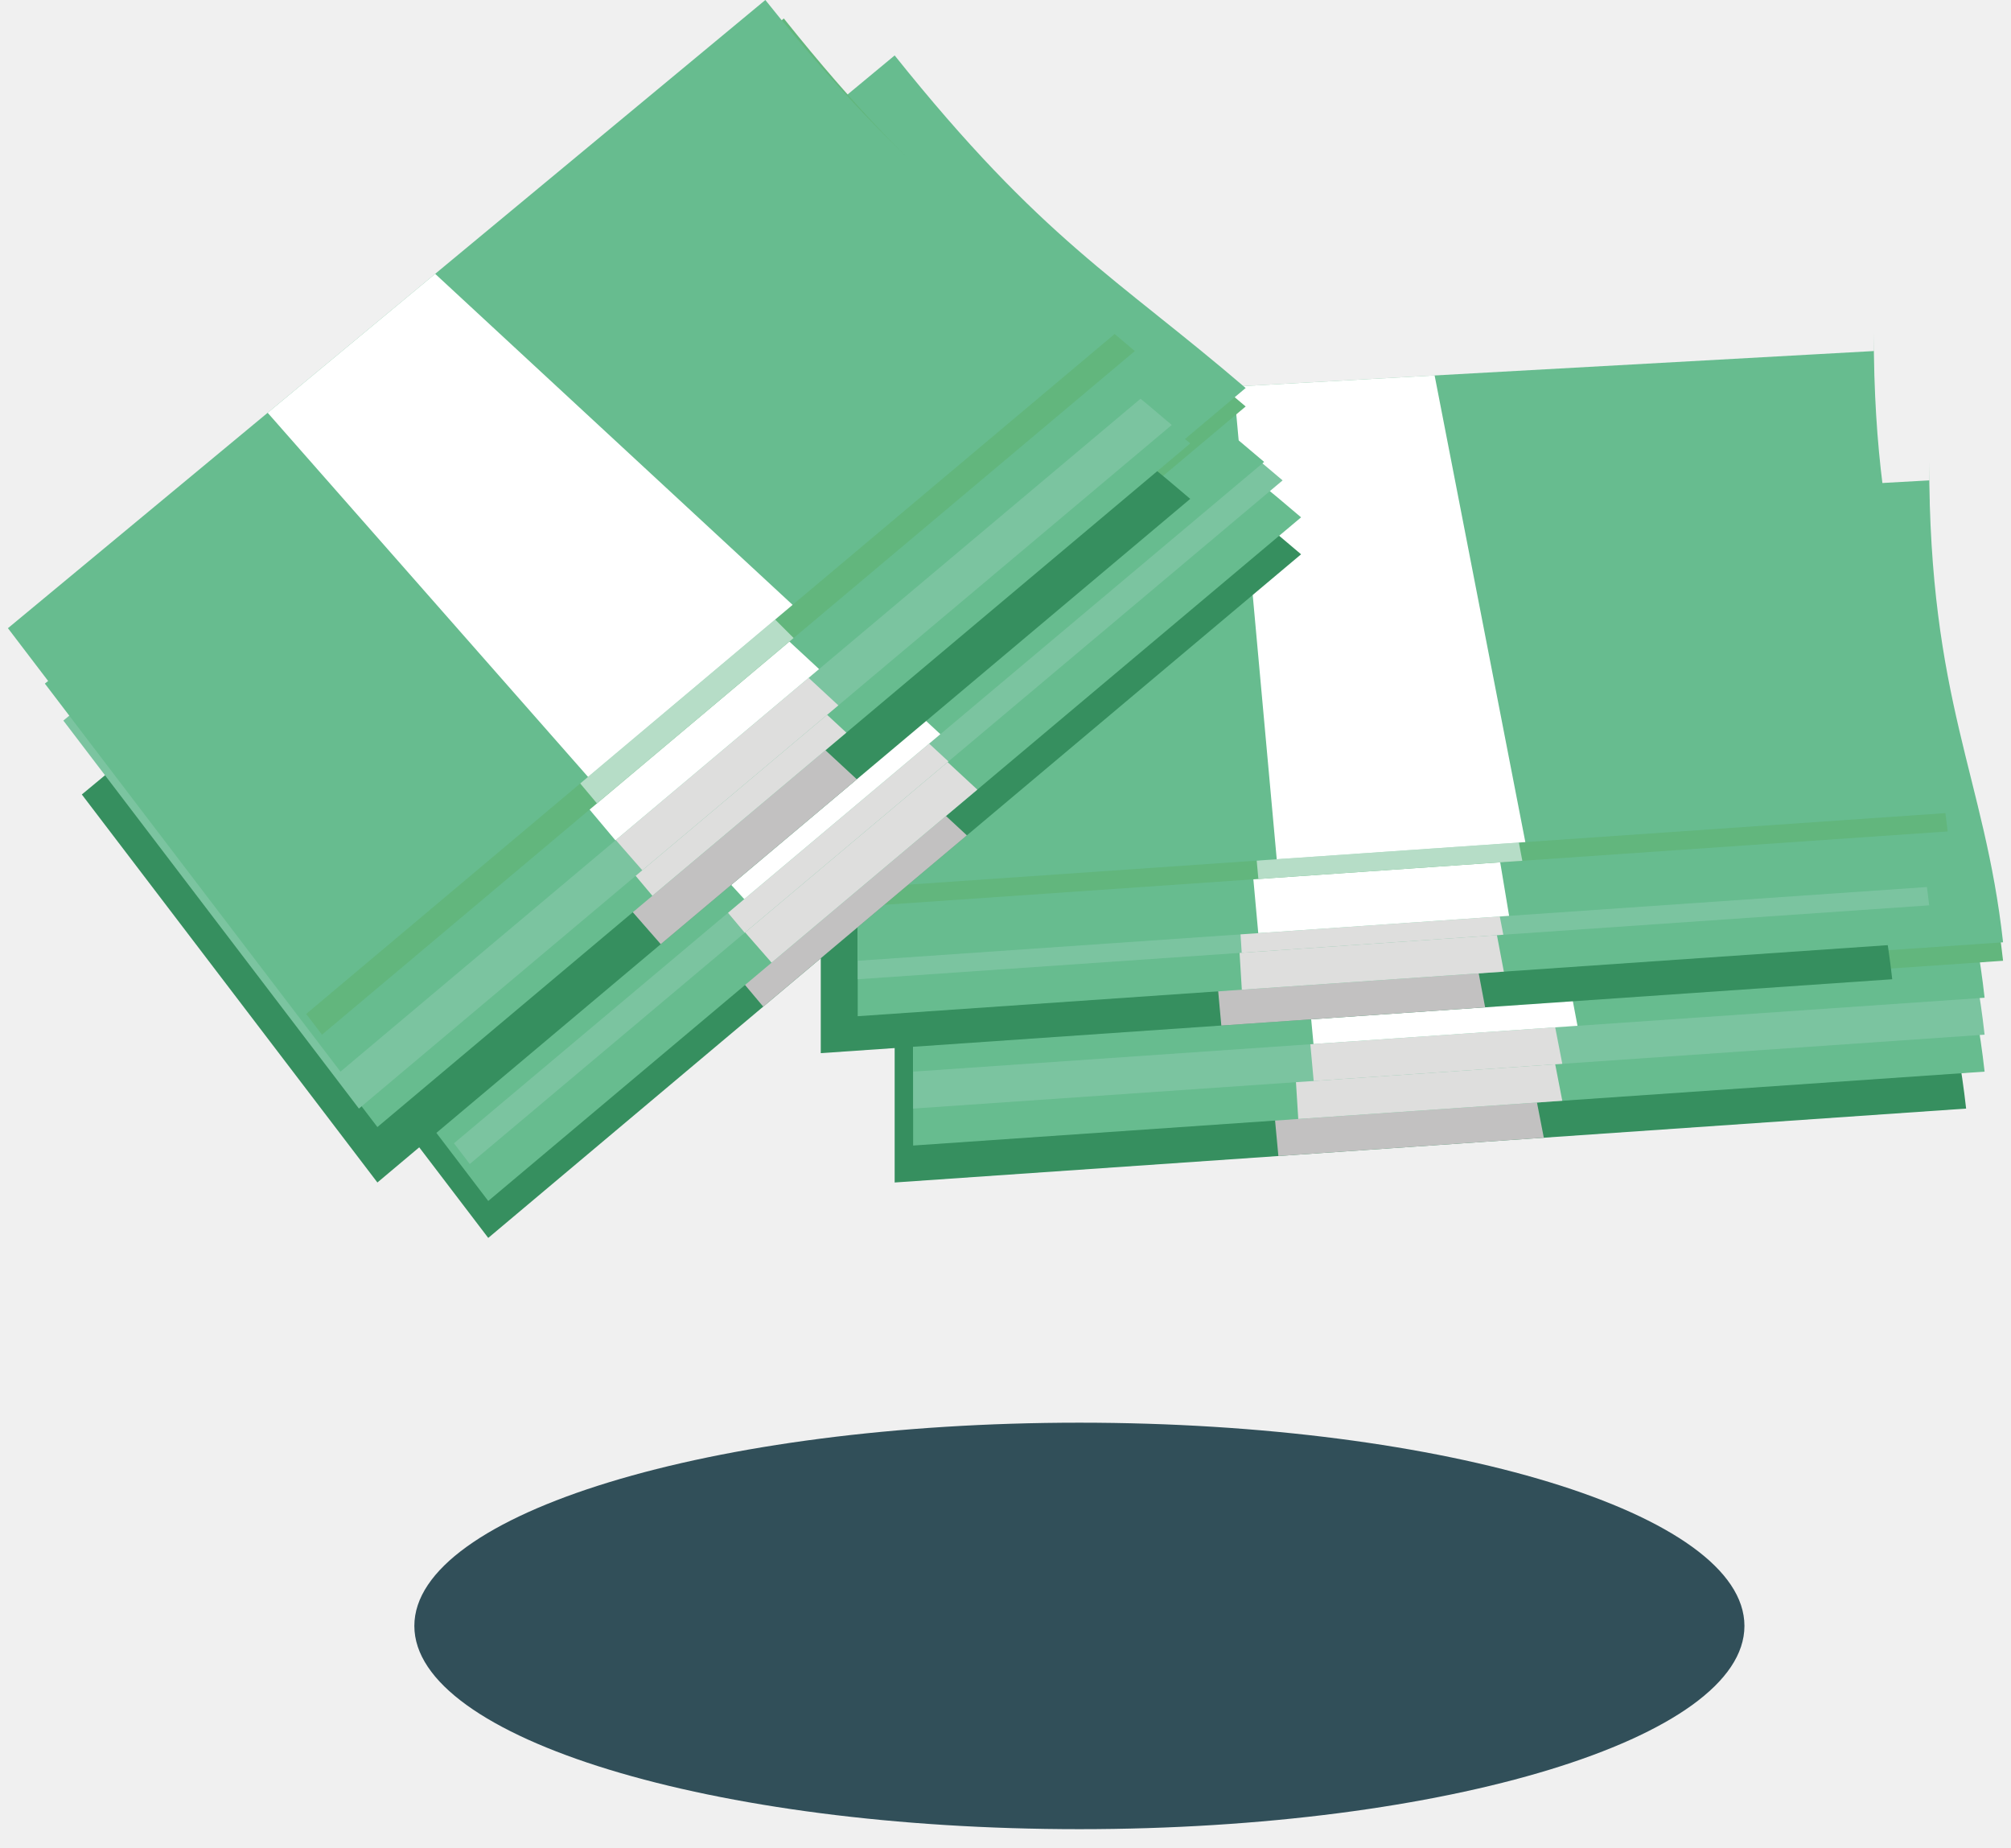
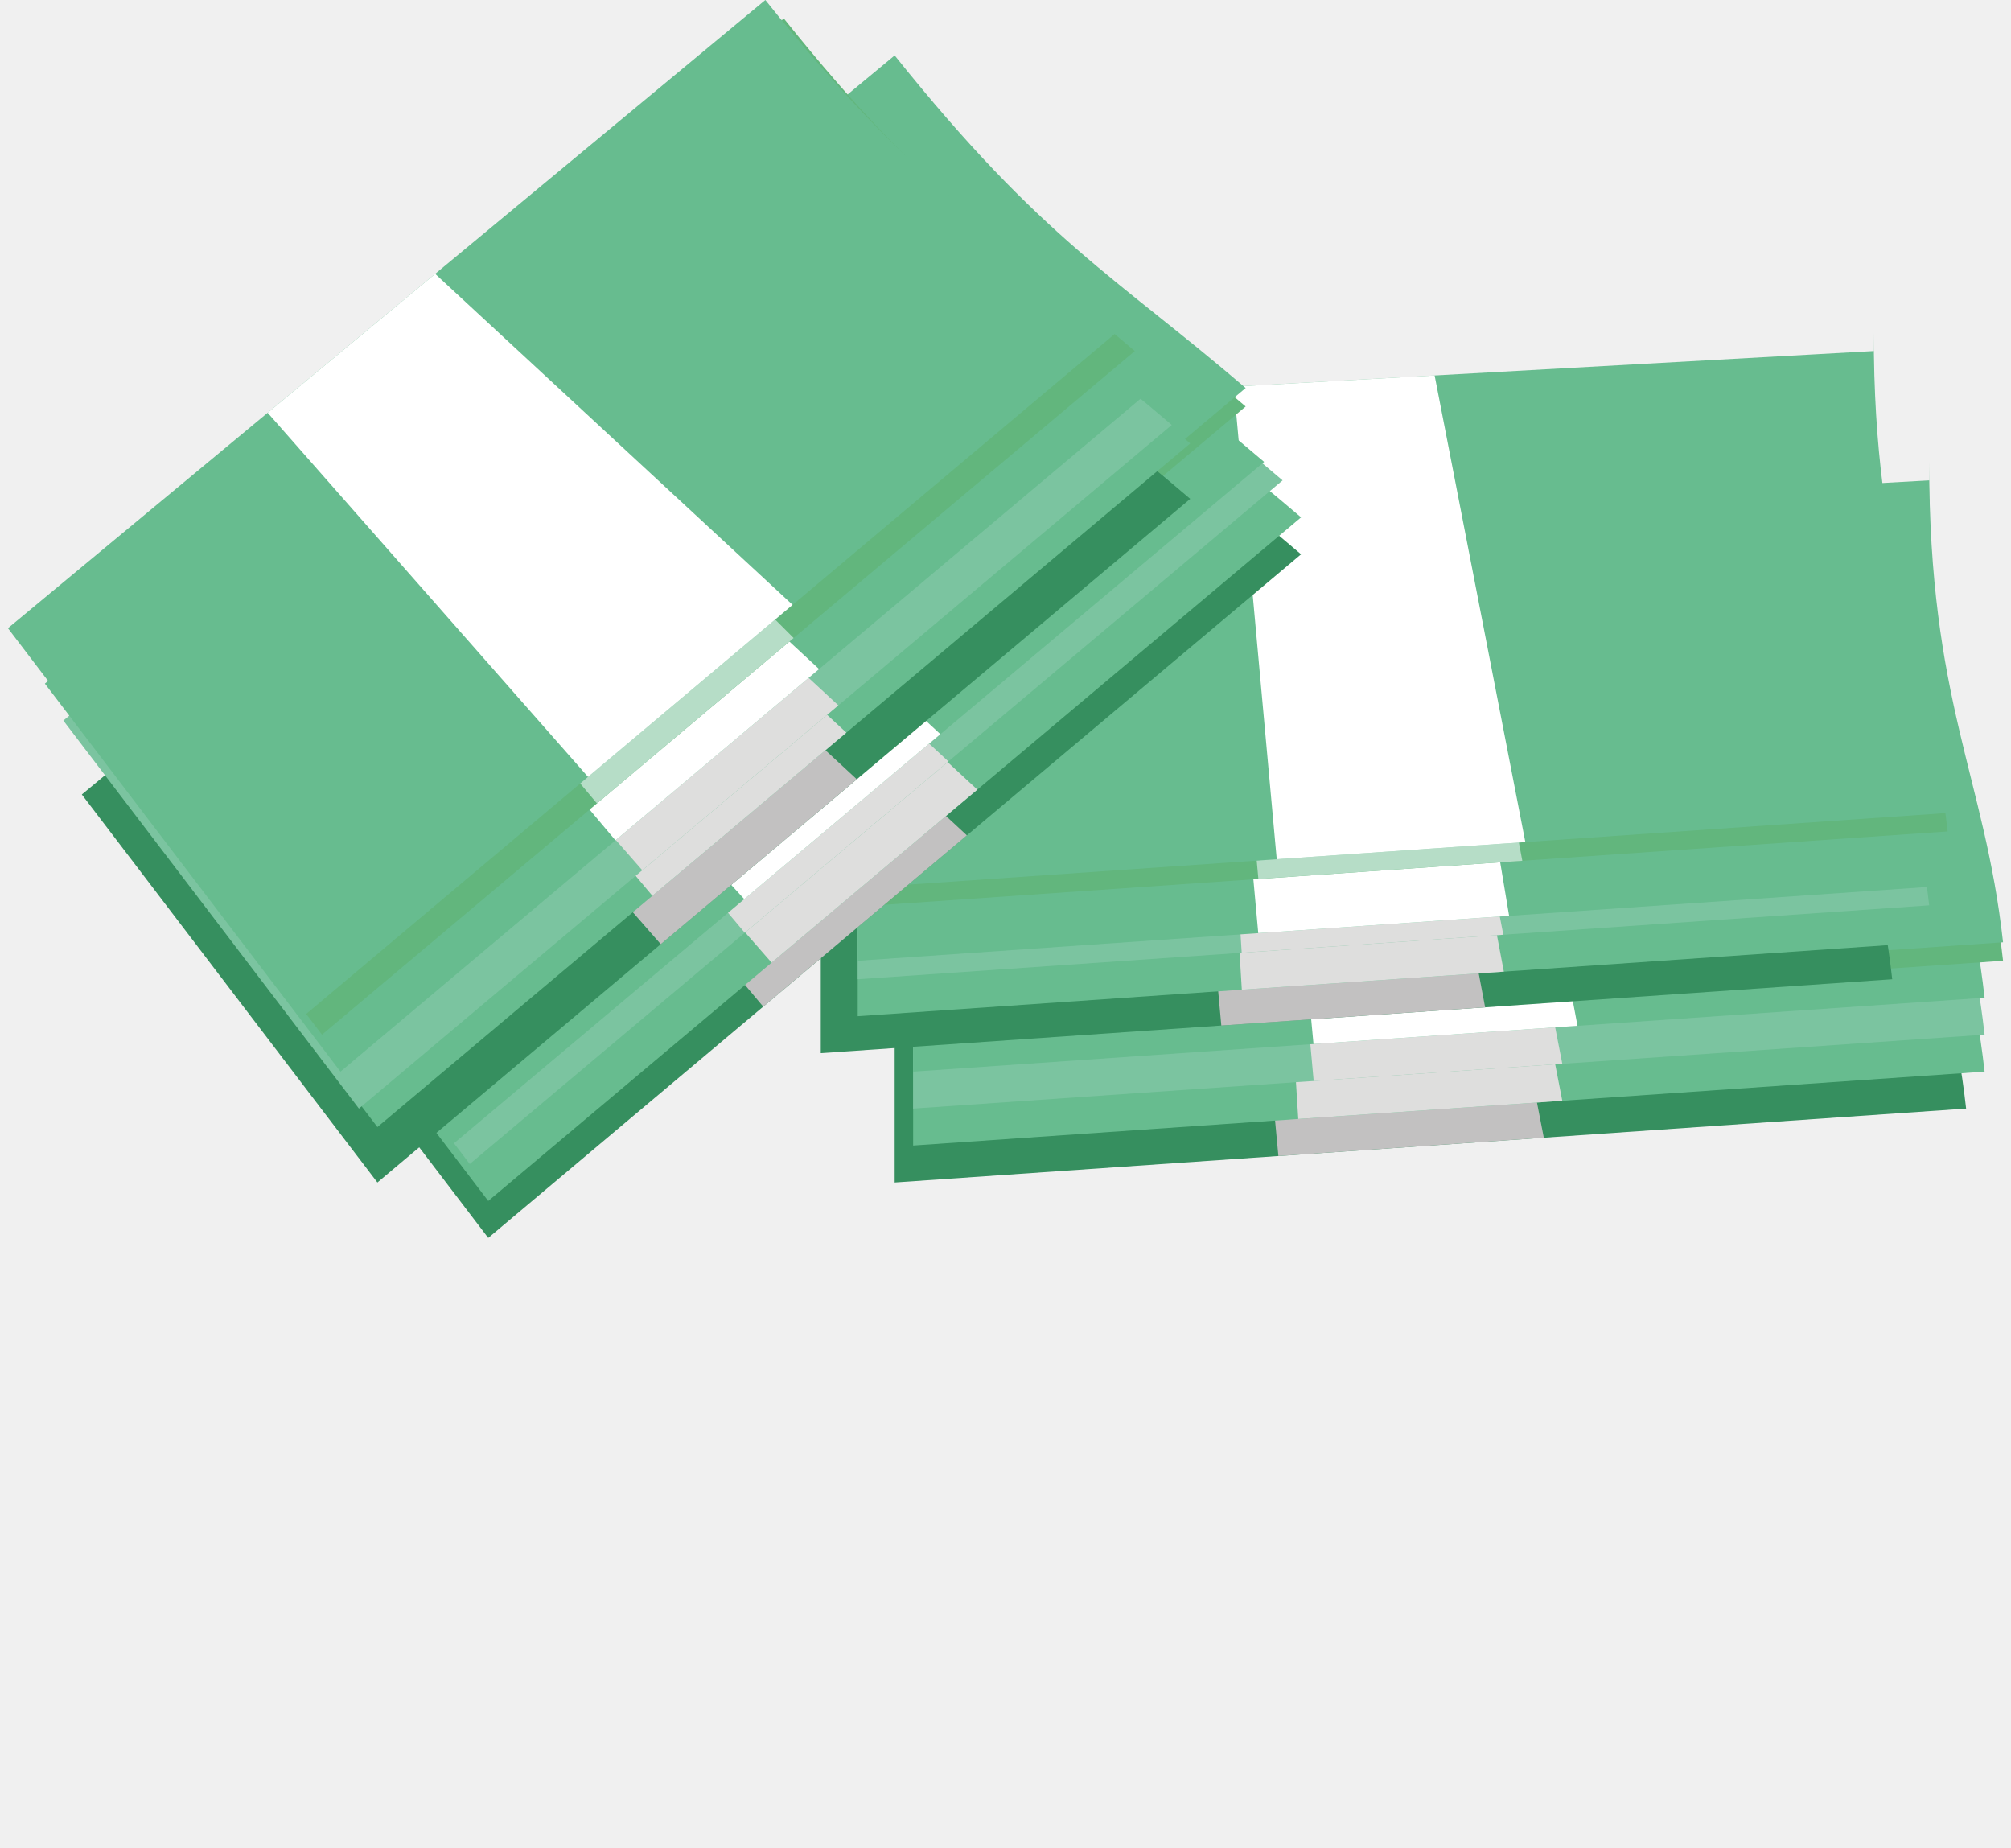
<svg xmlns="http://www.w3.org/2000/svg" xml:space="preserve" width="4.006in" height="3.68in" style="shape-rendering:geometricPrecision; text-rendering:geometricPrecision; image-rendering:optimizeQuality; fill-rule:evenodd; clip-rule:evenodd" viewBox="0 0 0.108 0.1">
  <defs>
    <style type="text/css">
   
    .fil3 {fill:none}
    .fil8 {fill:#62B67D}
    .fil6 {fill:#7BC4A0}
    .fil9 {fill:#B6DDC7}
    .fil2 {fill:#C2C1C1}
    .fil5 {fill:#DEDEDD}
    .fil7 {fill:white}
    .fil0 {fill:#314F59}
    .fil1 {fill:#368F5F}
    .fil4 {fill:#67BC8F}
   
  </style>
    <clipPath id="id0">
      <path d="M0.102 0.034c0,0.013 0.003,0.017 0.004,0.026l-0.058 0.004 -0 -0.026 0.054 -0.003z" />
    </clipPath>
    <clipPath id="id1">
      <path d="M0.103 0.032c0,0.013 0.003,0.017 0.004,0.026l-0.058 0.004 -0 -0.026 0.054 -0.003z" />
    </clipPath>
    <clipPath id="id2">
      <path d="M0.103 0.03c0,0.013 0.003,0.017 0.004,0.026l-0.058 0.004 -0 -0.026 0.054 -0.003z" />
    </clipPath>
    <clipPath id="id3">
      <path d="M0.103 0.028c0,0.013 0.003,0.017 0.004,0.026l-0.058 0.004 -0 -0.026 0.054 -0.003z" />
    </clipPath>
    <clipPath id="id4">
      <path d="M0.104 0.026c0,0.013 0.003,0.017 0.004,0.026l-0.058 0.004 -0 -0.026 0.054 -0.003z" />
    </clipPath>
    <clipPath id="id5">
      <path d="M0.104 0.025c0,0.013 0.003,0.017 0.004,0.026l-0.058 0.004 -0 -0.026 0.054 -0.003z" />
    </clipPath>
    <clipPath id="id6">
      <path d="M0.098 0.027c0,0.013 0.003,0.017 0.004,0.026l-0.058 0.004 -0 -0.026 0.054 -0.003z" />
    </clipPath>
    <clipPath id="id7">
      <path d="M0.1 0.025c0,0.013 0.003,0.017 0.004,0.026l-0.058 0.004 -0 -0.026 0.054 -0.003z" />
    </clipPath>
    <clipPath id="id8">
      <path d="M0.1 0.023c0,0.013 0.003,0.017 0.004,0.026l-0.058 0.004 -0 -0.026 0.054 -0.003z" />
    </clipPath>
    <clipPath id="id9">
      <path d="M0.1 0.022c0,0.013 0.003,0.017 0.004,0.026l-0.058 0.004 -0 -0.026 0.054 -0.003z" />
    </clipPath>
    <clipPath id="id10">
      <path d="M0.101 0.019c0,0.013 0.003,0.017 0.004,0.026l-0.058 0.004 -0 -0.026 0.054 -0.003z" />
    </clipPath>
    <clipPath id="id11">
      <path d="M0.101 0.018c0,0.013 0.003,0.017 0.004,0.026l-0.058 0.004 -0 -0.026 0.054 -0.003z" />
    </clipPath>
    <clipPath id="id12">
      <path d="M0.051 0.012c0.008,0.01 0.012,0.012 0.019,0.018l-0.044 0.037 -0.016 -0.021 0.041 -0.034z" />
    </clipPath>
    <clipPath id="id13">
      <path d="M0.051 0.01c0.008,0.01 0.012,0.012 0.019,0.018l-0.044 0.037 -0.016 -0.021 0.041 -0.034z" />
    </clipPath>
    <clipPath id="id14">
      <path d="M0.05 0.008c0.008,0.01 0.012,0.012 0.019,0.018l-0.044 0.037 -0.016 -0.021 0.041 -0.034z" />
    </clipPath>
    <clipPath id="id15">
      <path d="M0.049 0.007c0.008,0.01 0.012,0.012 0.019,0.018l-0.044 0.037 -0.016 -0.021 0.041 -0.034z" />
    </clipPath>
    <clipPath id="id16">
      <path d="M0.048 0.004c0.008,0.01 0.012,0.012 0.019,0.018l-0.044 0.037 -0.016 -0.021 0.041 -0.034z" />
    </clipPath>
    <clipPath id="id17">
      <path d="M0.048 0.003c0.008,0.01 0.012,0.012 0.019,0.018l-0.044 0.037 -0.016 -0.021 0.041 -0.034z" />
    </clipPath>
    <clipPath id="id18">
      <path d="M0.045 0.009c0.008,0.01 0.012,0.012 0.019,0.018l-0.044 0.037 -0.016 -0.021 0.041 -0.034z" />
    </clipPath>
    <clipPath id="id19">
      <path d="M0.045 0.006c0.008,0.01 0.012,0.012 0.019,0.018l-0.044 0.037 -0.016 -0.021 0.041 -0.034z" />
    </clipPath>
    <clipPath id="id20">
      <path d="M0.044 0.005c0.008,0.01 0.012,0.012 0.019,0.018l-0.044 0.037 -0.016 -0.021 0.041 -0.034z" />
    </clipPath>
    <clipPath id="id21">
      <path d="M0.043 0.003c0.008,0.01 0.012,0.012 0.019,0.018l-0.044 0.037 -0.016 -0.021 0.041 -0.034z" />
    </clipPath>
    <clipPath id="id22">
      <path d="M0.042 0.001c0.008,0.01 0.012,0.012 0.019,0.018l-0.044 0.037 -0.016 -0.021 0.041 -0.034z" />
    </clipPath>
    <clipPath id="id23">
      <path d="M0.041 0c0.008,0.01 0.012,0.012 0.019,0.018l-0.044 0.037 -0.016 -0.021 0.041 -0.034z" />
    </clipPath>
  </defs>
  <g id="Layer_x0020_1">
    <g id="_118842520">
-       <ellipse id="_118844152" class="fil0" cx="0.058" cy="0.088" rx="0.036" ry="0.011" />
      <g>
        <g>
          <g>
            <path id="_118844008" class="fil1" d="M0.102 0.034c0,0.013 0.003,0.017 0.004,0.026l-0.058 0.004 -0 -0.026 0.054 -0.003z" />
            <g style="clip-path:url(#id0)">
              <g>
                <polygon id="_1186226241" class="fil2" points="0.066,0.033 0.069,0.065 0.084,0.066 0.077,0.03 " />
              </g>
            </g>
            <path class="fil3" d="M0.102 0.034c0,0.013 0.003,0.017 0.004,0.026l-0.058 0.004 -0 -0.026 0.054 -0.003z" />
            <path id="_118844632" class="fil4" d="M0.103 0.032c0,0.013 0.003,0.017 0.004,0.026l-0.058 0.004 -0 -0.026 0.054 -0.003z" />
            <g style="clip-path:url(#id1)">
              <g>
                <polygon id="_1186225521" class="fil5" points="0.068,0.031 0.07,0.063 0.085,0.064 0.078,0.028 " />
              </g>
            </g>
            <path class="fil3" d="M0.103 0.032c0,0.013 0.003,0.017 0.004,0.026l-0.058 0.004 -0 -0.026 0.054 -0.003z" />
            <path id="_118844512" class="fil6" d="M0.103 0.03c0,0.013 0.003,0.017 0.004,0.026l-0.058 0.004 -0 -0.026 0.054 -0.003z" />
            <g style="clip-path:url(#id2)">
              <g>
                <polygon id="_1186213281" class="fil5" points="0.068,0.029 0.071,0.062 0.085,0.062 0.078,0.026 " />
              </g>
            </g>
            <path class="fil3" d="M0.103 0.03c0,0.013 0.003,0.017 0.004,0.026l-0.058 0.004 -0 -0.026 0.054 -0.003z" />
            <path id="_118844128" class="fil4" d="M0.103 0.028c0,0.013 0.003,0.017 0.004,0.026l-0.058 0.004 -0 -0.026 0.054 -0.003z" />
            <g style="clip-path:url(#id3)">
              <g>
                <polygon id="_1186211601" class="fil7" points="0.068,0.028 0.071,0.06 0.086,0.061 0.079,0.024 " />
              </g>
            </g>
            <path class="fil3" d="M0.103 0.028c0,0.013 0.003,0.017 0.004,0.026l-0.058 0.004 -0 -0.026 0.054 -0.003z" />
            <path id="_118844272" class="fil8" d="M0.104 0.026c0,0.013 0.003,0.017 0.004,0.026l-0.058 0.004 -0 -0.026 0.054 -0.003z" />
            <g style="clip-path:url(#id4)">
              <g>
                <polygon id="_1186243281" class="fil9" points="0.068,0.025 0.071,0.057 0.086,0.058 0.079,0.022 " />
              </g>
            </g>
            <path class="fil3" d="M0.104 0.026c0,0.013 0.003,0.017 0.004,0.026l-0.058 0.004 -0 -0.026 0.054 -0.003z" />
            <path id="_118844536" class="fil4" d="M0.104 0.025c0,0.013 0.003,0.017 0.004,0.026l-0.058 0.004 -0 -0.026 0.054 -0.003z" />
            <g style="clip-path:url(#id5)">
              <g>
                <polygon id="_1186239441" class="fil7" points="0.069,0.024 0.072,0.056 0.086,0.057 0.079,0.021 " />
              </g>
            </g>
            <path class="fil3" d="M0.104 0.025c0,0.013 0.003,0.017 0.004,0.026l-0.058 0.004 -0 -0.026 0.054 -0.003z" />
          </g>
          <g>
            <path id="_118844248" class="fil1" d="M0.098 0.027c0,0.013 0.003,0.017 0.004,0.026l-0.058 0.004 -0 -0.026 0.054 -0.003z" />
            <g style="clip-path:url(#id6)">
              <g>
                <polygon id="_1186224321" class="fil2" points="0.063,0.026 0.066,0.059 0.081,0.06 0.074,0.023 " />
              </g>
            </g>
            <path class="fil3" d="M0.098 0.027c0,0.013 0.003,0.017 0.004,0.026l-0.058 0.004 -0 -0.026 0.054 -0.003z" />
            <path id="_118844224" class="fil4" d="M0.1 0.025c0,0.013 0.003,0.017 0.004,0.026l-0.058 0.004 -0 -0.026 0.054 -0.003z" />
            <g style="clip-path:url(#id7)">
              <g>
                <polygon id="_1186217121" class="fil5" points="0.065,0.024 0.067,0.057 0.082,0.058 0.075,0.021 " />
              </g>
            </g>
            <path class="fil3" d="M0.1 0.025c0,0.013 0.003,0.017 0.004,0.026l-0.058 0.004 -0 -0.026 0.054 -0.003z" />
            <path id="_118844200" class="fil6" d="M0.1 0.023c0,0.013 0.003,0.017 0.004,0.026l-0.058 0.004 -0 -0.026 0.054 -0.003z" />
            <g style="clip-path:url(#id8)">
              <g>
                <polygon id="_1186208721" class="fil5" points="0.065,0.023 0.067,0.055 0.082,0.056 0.075,0.02 " />
              </g>
            </g>
            <path class="fil3" d="M0.1 0.023c0,0.013 0.003,0.017 0.004,0.026l-0.058 0.004 -0 -0.026 0.054 -0.003z" />
            <path id="_118844704" class="fil4" d="M0.1 0.022c0,0.013 0.003,0.017 0.004,0.026l-0.058 0.004 -0 -0.026 0.054 -0.003z" />
            <g style="clip-path:url(#id9)">
              <g>
                <polygon id="_1186210881" class="fil7" points="0.065,0.021 0.068,0.054 0.082,0.054 0.076,0.018 " />
              </g>
            </g>
            <path class="fil3" d="M0.1 0.022c0,0.013 0.003,0.017 0.004,0.026l-0.058 0.004 -0 -0.026 0.054 -0.003z" />
            <path id="_118843888" class="fil8" d="M0.101 0.019c0,0.013 0.003,0.017 0.004,0.026l-0.058 0.004 -0 -0.026 0.054 -0.003z" />
            <g style="clip-path:url(#id10)">
              <g>
                <polygon id="_1186239921" class="fil9" points="0.065,0.018 0.068,0.051 0.083,0.052 0.076,0.015 " />
              </g>
            </g>
            <path class="fil3" d="M0.101 0.019c0,0.013 0.003,0.017 0.004,0.026l-0.058 0.004 -0 -0.026 0.054 -0.003z" />
            <path id="_118843384" class="fil4" d="M0.101 0.018c0,0.013 0.003,0.017 0.004,0.026l-0.058 0.004 -0 -0.026 0.054 -0.003z" />
            <g style="clip-path:url(#id11)">
              <g>
                <polygon id="_1186231281" class="fil7" points="0.066,0.017 0.069,0.05 0.083,0.05 0.076,0.014 " />
              </g>
            </g>
            <path class="fil3" d="M0.101 0.018c0,0.013 0.003,0.017 0.004,0.026l-0.058 0.004 -0 -0.026 0.054 -0.003z" />
          </g>
        </g>
        <g>
          <path id="_118843864" class="fil1" d="M0.051 0.012c0.008,0.01 0.012,0.012 0.019,0.018l-0.044 0.037 -0.016 -0.021 0.041 -0.034z" />
          <g style="clip-path:url(#id12)">
            <g>
              <polygon id="_1186222401" class="fil2" points="0.022,0.032 0.043,0.057 0.056,0.049 0.029,0.024 " />
            </g>
          </g>
          <path class="fil3" d="M0.051 0.012c0.008,0.01 0.012,0.012 0.019,0.018l-0.044 0.037 -0.016 -0.021 0.041 -0.034z" />
          <path id="_118843816" class="fil4" d="M0.051 0.01c0.008,0.01 0.012,0.012 0.019,0.018l-0.044 0.037 -0.016 -0.021 0.041 -0.034z" />
          <g style="clip-path:url(#id13)">
            <g>
              <polygon id="_1186221921" class="fil5" points="0.022,0.03 0.043,0.054 0.056,0.046 0.029,0.021 " />
            </g>
          </g>
          <path class="fil3" d="M0.051 0.01c0.008,0.01 0.012,0.012 0.019,0.018l-0.044 0.037 -0.016 -0.021 0.041 -0.034z" />
          <path id="_118843840" class="fil6" d="M0.05 0.008c0.008,0.01 0.012,0.012 0.019,0.018l-0.044 0.037 -0.016 -0.021 0.041 -0.034z" />
          <g style="clip-path:url(#id14)">
            <g>
              <polygon id="_1186213521" class="fil5" points="0.021,0.028 0.042,0.053 0.055,0.045 0.028,0.02 " />
            </g>
          </g>
          <path class="fil3" d="M0.05 0.008c0.008,0.01 0.012,0.012 0.019,0.018l-0.044 0.037 -0.016 -0.021 0.041 -0.034z" />
          <path id="_118843936" class="fil4" d="M0.049 0.007c0.008,0.01 0.012,0.012 0.019,0.018l-0.044 0.037 -0.016 -0.021 0.041 -0.034z" />
          <g style="clip-path:url(#id15)">
            <g>
              <polygon id="_1186204161" class="fil7" points="0.02,0.027 0.042,0.051 0.054,0.043 0.027,0.018 " />
            </g>
          </g>
          <path class="fil3" d="M0.049 0.007c0.008,0.01 0.012,0.012 0.019,0.018l-0.044 0.037 -0.016 -0.021 0.041 -0.034z" />
          <path id="_118843768" class="fil8" d="M0.048 0.004c0.008,0.01 0.012,0.012 0.019,0.018l-0.044 0.037 -0.016 -0.021 0.041 -0.034z" />
          <g style="clip-path:url(#id16)">
            <g>
              <polygon id="_1186243761" class="fil9" points="0.019,0.024 0.041,0.049 0.053,0.041 0.026,0.016 " />
            </g>
          </g>
          <path class="fil3" d="M0.048 0.004c0.008,0.01 0.012,0.012 0.019,0.018l-0.044 0.037 -0.016 -0.021 0.041 -0.034z" />
          <path id="_118843744" class="fil4" d="M0.048 0.003c0.008,0.01 0.012,0.012 0.019,0.018l-0.044 0.037 -0.016 -0.021 0.041 -0.034z" />
          <g style="clip-path:url(#id17)">
            <g>
              <polygon id="_1186237521" class="fil7" points="0.019,0.023 0.04,0.048 0.052,0.04 0.025,0.015 " />
            </g>
          </g>
          <path class="fil3" d="M0.048 0.003c0.008,0.01 0.012,0.012 0.019,0.018l-0.044 0.037 -0.016 -0.021 0.041 -0.034z" />
        </g>
        <g>
          <path id="_118843696" class="fil1" d="M0.045 0.009c0.008,0.01 0.012,0.012 0.019,0.018l-0.044 0.037 -0.016 -0.021 0.041 -0.034z" />
          <g style="clip-path:url(#id18)">
            <g>
              <polygon id="_1186226001" class="fil2" points="0.016,0.029 0.037,0.053 0.049,0.045 0.022,0.02 " />
            </g>
          </g>
          <path class="fil3" d="M0.045 0.009c0.008,0.01 0.012,0.012 0.019,0.018l-0.044 0.037 -0.016 -0.021 0.041 -0.034z" />
          <path id="_118842712" class="fil4" d="M0.045 0.006c0.008,0.01 0.012,0.012 0.019,0.018l-0.044 0.037 -0.016 -0.021 0.041 -0.034z" />
          <g style="clip-path:url(#id19)">
            <g>
              <polygon id="_1186214001" class="fil5" points="0.016,0.026 0.037,0.051 0.049,0.043 0.022,0.018 " />
            </g>
          </g>
          <path class="fil3" d="M0.045 0.006c0.008,0.01 0.012,0.012 0.019,0.018l-0.044 0.037 -0.016 -0.021 0.041 -0.034z" />
          <path id="_118842616" class="fil6" d="M0.044 0.005c0.008,0.01 0.012,0.012 0.019,0.018l-0.044 0.037 -0.016 -0.021 0.041 -0.034z" />
          <g style="clip-path:url(#id20)">
            <g>
              <polygon id="_1186218081" class="fil5" points="0.015,0.025 0.036,0.049 0.048,0.041 0.021,0.016 " />
            </g>
          </g>
          <path class="fil3" d="M0.044 0.005c0.008,0.01 0.012,0.012 0.019,0.018l-0.044 0.037 -0.016 -0.021 0.041 -0.034z" />
          <path id="_118842832" class="fil4" d="M0.043 0.003c0.008,0.01 0.012,0.012 0.019,0.018l-0.044 0.037 -0.016 -0.021 0.041 -0.034z" />
          <g style="clip-path:url(#id21)">
            <g>
              <polygon id="_1186210641" class="fil7" points="0.014,0.023 0.035,0.048 0.048,0.04 0.021,0.015 " />
            </g>
          </g>
          <path class="fil3" d="M0.043 0.003c0.008,0.01 0.012,0.012 0.019,0.018l-0.044 0.037 -0.016 -0.021 0.041 -0.034z" />
          <path id="_118842784" class="fil8" d="M0.042 0.001c0.008,0.01 0.012,0.012 0.019,0.018l-0.044 0.037 -0.016 -0.021 0.041 -0.034z" />
          <g style="clip-path:url(#id22)">
            <g>
              <polygon id="_1186237041" class="fil9" points="0.013,0.021 0.034,0.046 0.046,0.038 0.02,0.012 " />
            </g>
          </g>
          <path class="fil3" d="M0.042 0.001c0.008,0.01 0.012,0.012 0.019,0.018l-0.044 0.037 -0.016 -0.021 0.041 -0.034z" />
          <path id="_118842424" class="fil4" d="M0.041 0c0.008,0.01 0.012,0.012 0.019,0.018l-0.044 0.037 -0.016 -0.021 0.041 -0.034z" />
          <g style="clip-path:url(#id23)">
            <g>
              <polygon id="_1186242081" class="fil7" points="0.012,0.02 0.034,0.045 0.046,0.036 0.019,0.011 " />
            </g>
          </g>
          <path class="fil3" d="M0.041 0c0.008,0.01 0.012,0.012 0.019,0.018l-0.044 0.037 -0.016 -0.021 0.041 -0.034z" />
        </g>
      </g>
    </g>
  </g>
</svg>
